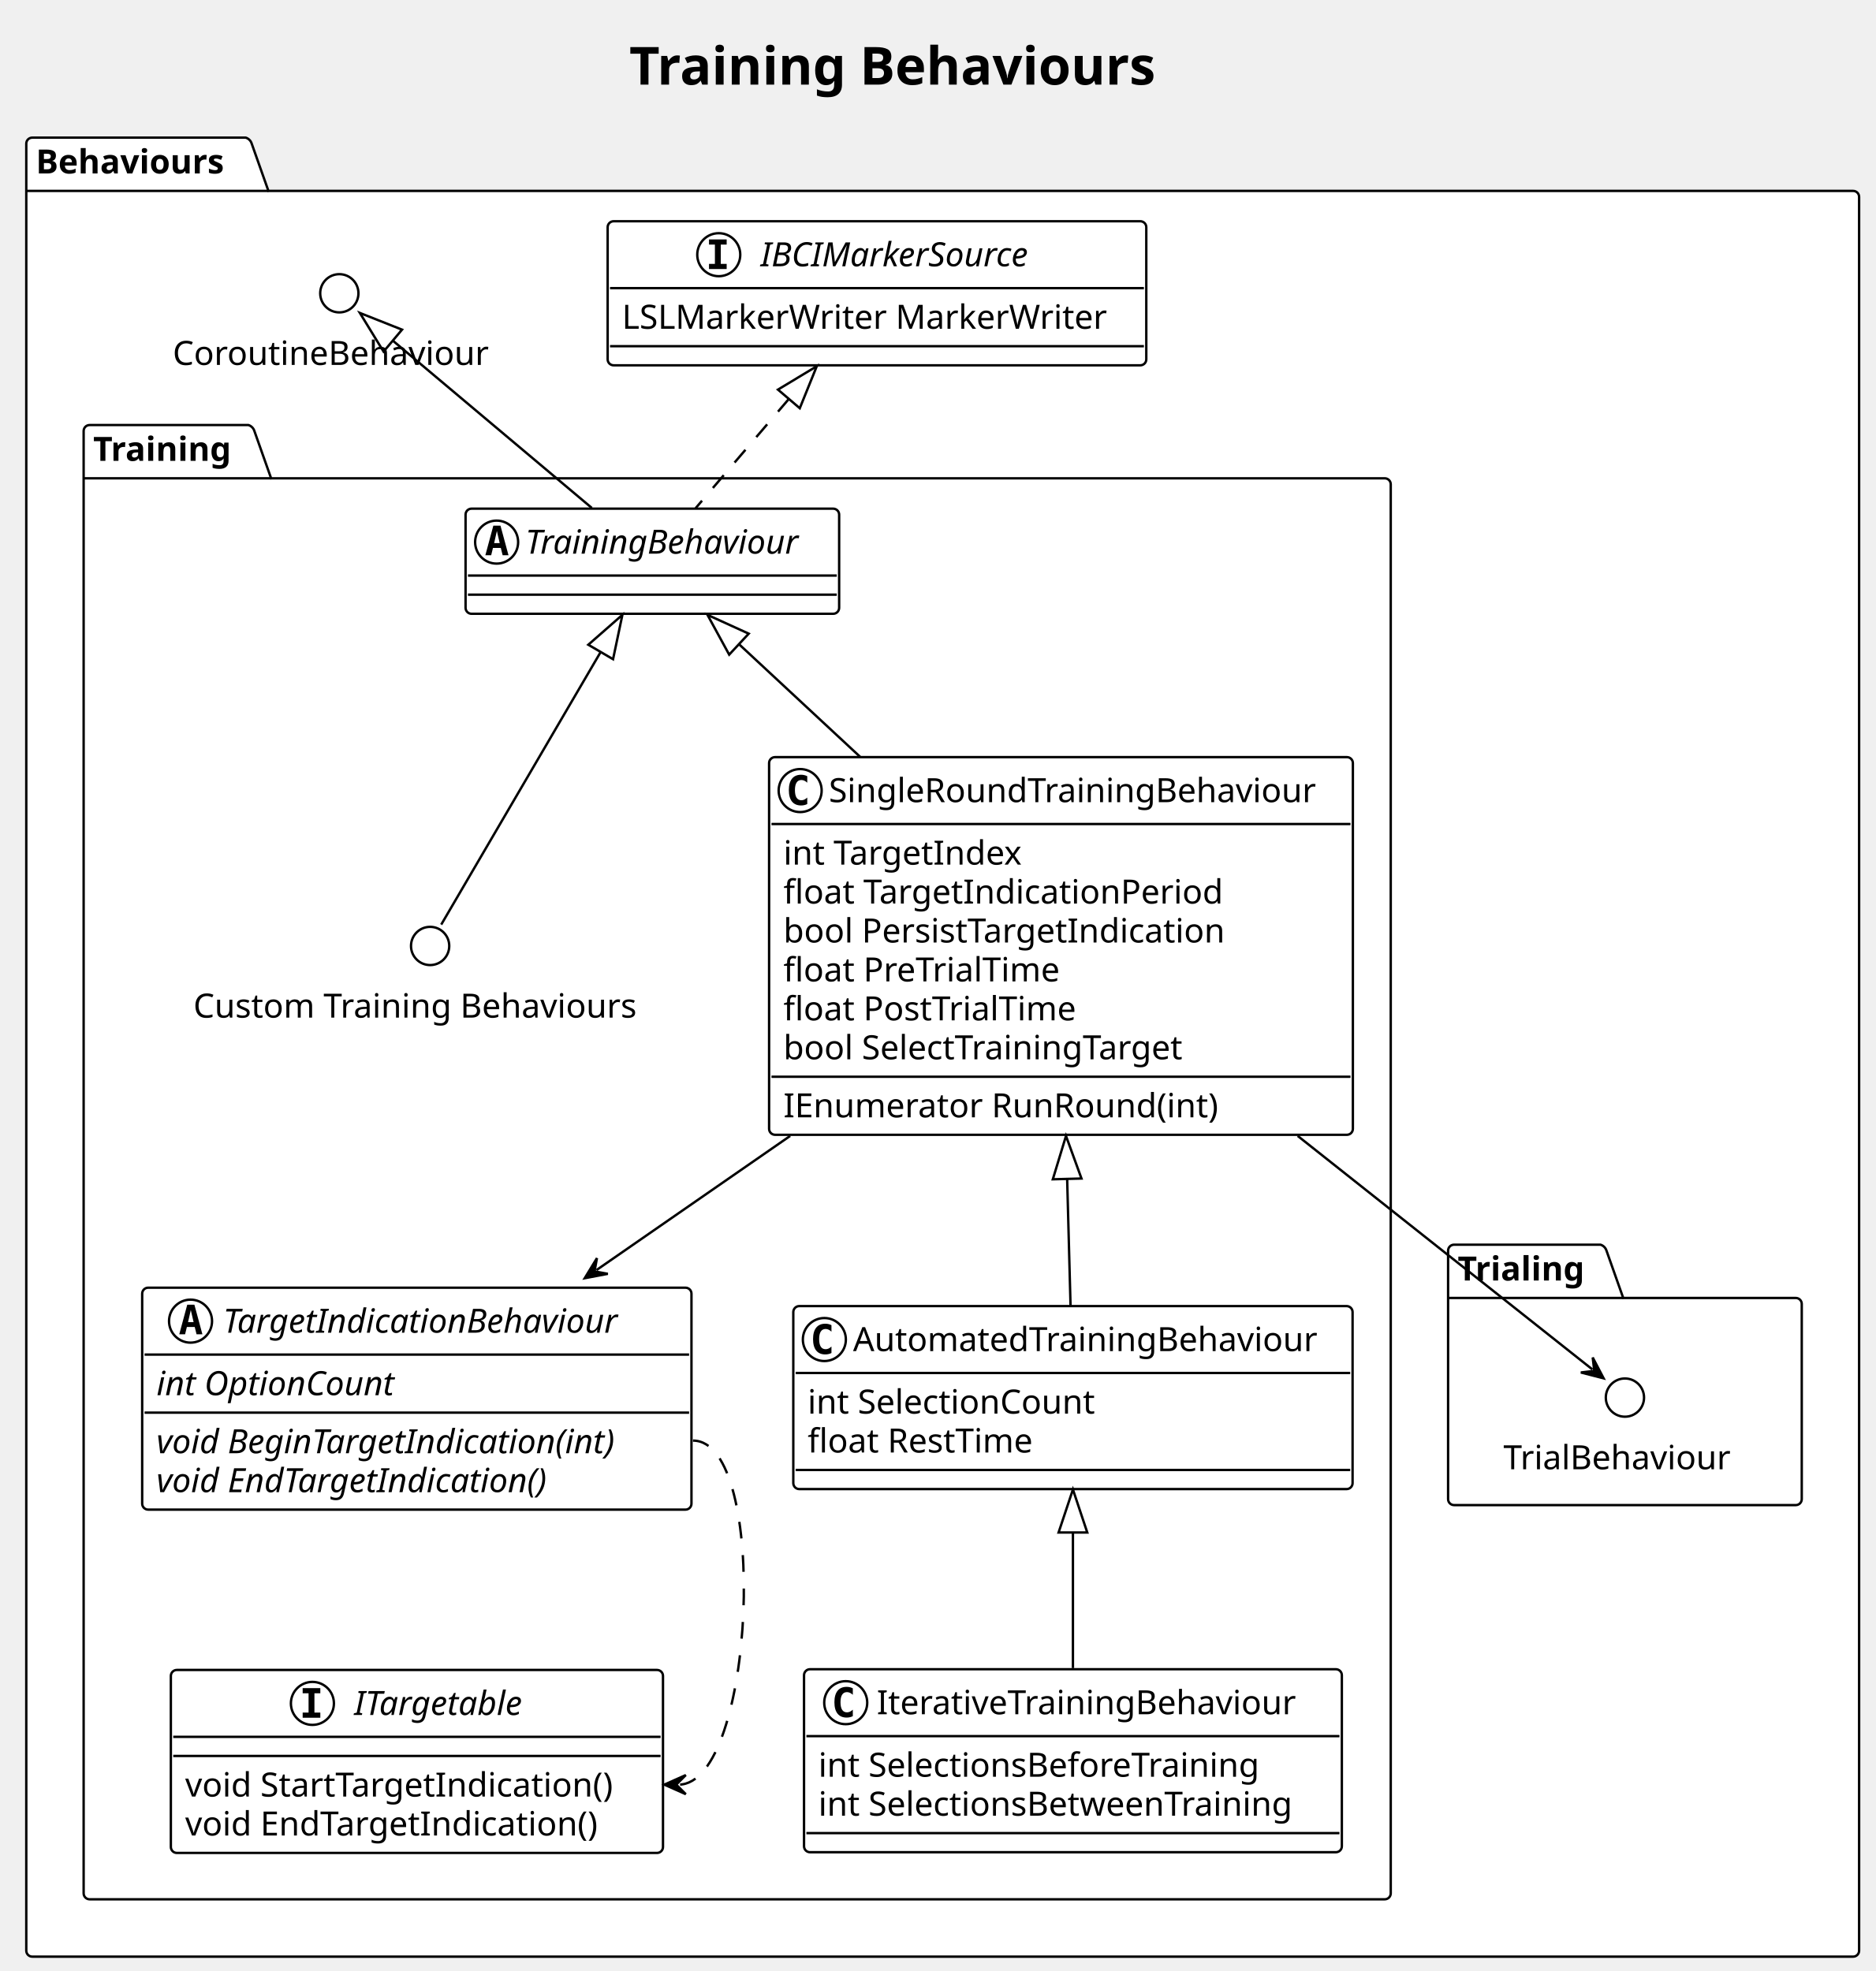
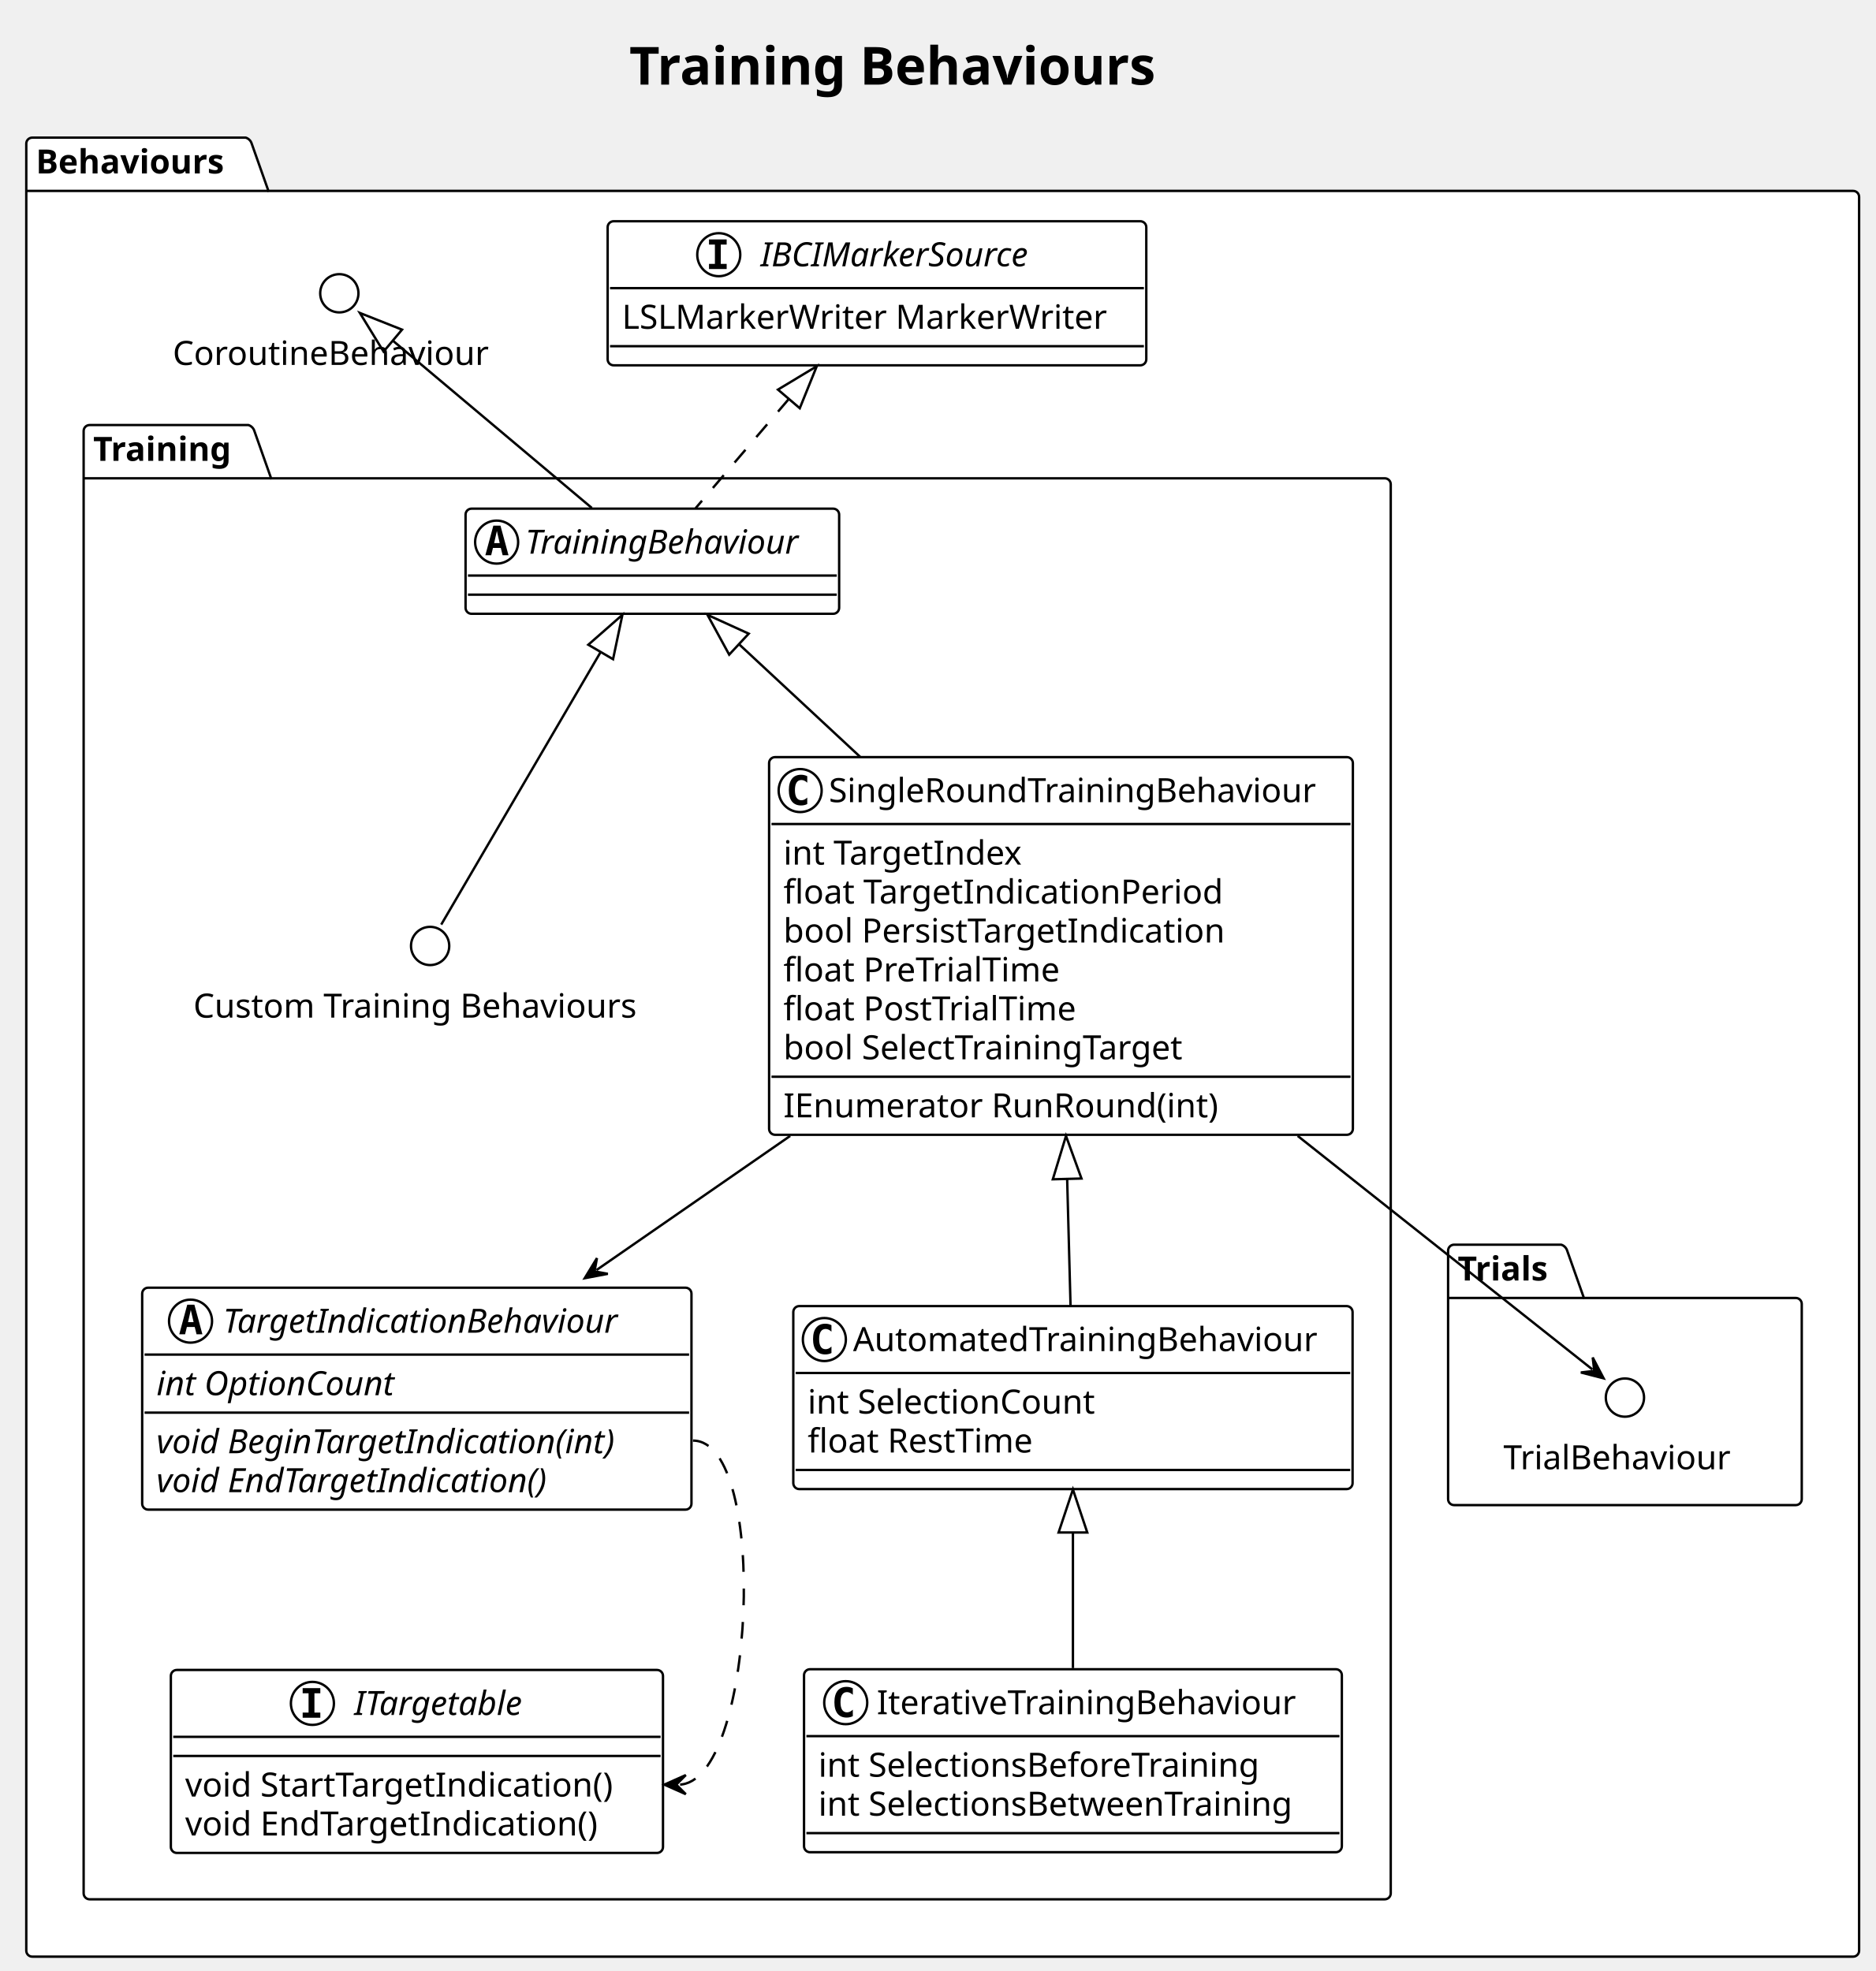
<svg xmlns="http://www.w3.org/2000/svg" contentStyleType="text/css" data-diagram-type="CLASS" height="825px" preserveAspectRatio="none" style="width:785px;height:825px;background:#FFFFFF;" version="1.1" viewBox="0 0 785 825" width="785px" zoomAndPan="magnify">
  <defs />
  <g>
    <g class="title" data-source-line="2">
      <text fill="#000000" font-family="Verdana" font-size="22" font-weight="bold" lengthAdjust="spacing" textLength="249.315" x="263.342" y="35.421">Training Behaviours</text>
    </g>
    <g class="cluster" data-qualified-name="Behaviours" data-source-line="4" id="ent0002">
      <path d="M13.5,57.609 L102.827,57.609 A3.75,3.75 0 0 1 105.327,60.109 L112.327,79.906 L775.5,79.906 A2.5,2.5 0 0 1 778,82.406 L778,816.489 A2.5,2.5 0 0 1 775.5,818.989 L13.5,818.989 A2.5,2.5 0 0 1 11,816.489 L11,60.109 A2.5,2.5 0 0 1 13.5,57.609" fill="#FFFFFF" style="stroke:#000000;stroke-width:1;" />
      <line style="stroke:#000000;stroke-width:1;" x1="11" x2="112.327" y1="79.906" y2="79.906" />
      <text fill="#000000" font-family="Verdana" font-size="14" font-weight="bold" lengthAdjust="spacing" textLength="88.327" x="15" y="72.605">Behaviours</text>
    </g>
-     <g class="cluster" data-qualified-name="Behaviours.Trialing" data-source-line="11" id="ent0005">
-       <path d="M608.5,520.989 L669.786,520.989 A3.75,3.75 0 0 1 672.286,523.489 L679.286,543.286 L751.5,543.286 A2.5,2.5 0 0 1 754,545.786 L754,627.489 A2.5,2.5 0 0 1 751.5,629.989 L608.5,629.989 A2.5,2.5 0 0 1 606,627.489 L606,523.489 A2.5,2.5 0 0 1 608.5,520.989" fill="#FFFFFF" style="stroke:#000000;stroke-width:1;" />
-       <line style="stroke:#000000;stroke-width:1;" x1="606" x2="679.286" y1="543.286" y2="543.286" />
-       <text fill="#000000" font-family="Verdana" font-size="14" font-weight="bold" lengthAdjust="spacing" textLength="60.286" x="610" y="535.985">Trialing</text>
+     <g class="cluster" data-qualified-name="Behaviours.Trials" data-source-line="11" id="ent0005">
+       <path d="M608.5,520.989 L653.332,520.989 A3.75,3.75 0 0 1 655.832,523.489 L662.832,543.286 L751.5,543.286 A2.5,2.5 0 0 1 754,545.786 L754,627.489 A2.5,2.5 0 0 1 751.5,629.989 L608.5,629.989 A2.5,2.5 0 0 1 606,627.489 L606,523.489 A2.5,2.5 0 0 1 608.5,520.989" fill="#FFFFFF" style="stroke:#000000;stroke-width:1;" />
+       <line style="stroke:#000000;stroke-width:1;" x1="606" x2="662.832" y1="543.286" y2="543.286" />
+       <text fill="#000000" font-family="Verdana" font-size="14" font-weight="bold" lengthAdjust="spacing" textLength="43.832" x="610" y="535.985">Trials</text>
    </g>
    <g class="cluster" data-qualified-name="Behaviours.Training" data-source-line="16" id="ent0007">
      <path d="M37.5,177.909 L103.954,177.909 A3.75,3.75 0 0 1 106.454,180.409 L113.454,200.206 L579.5,200.206 A2.5,2.5 0 0 1 582,202.706 L582,792.489 A2.5,2.5 0 0 1 579.5,794.989 L37.5,794.989 A2.5,2.5 0 0 1 35,792.489 L35,180.409 A2.5,2.5 0 0 1 37.5,177.909" fill="#FFFFFF" style="stroke:#000000;stroke-width:1;" />
      <line style="stroke:#000000;stroke-width:1;" x1="35" x2="113.454" y1="200.206" y2="200.206" />
      <text fill="#000000" font-family="Verdana" font-size="14" font-weight="bold" lengthAdjust="spacing" textLength="65.454" x="39" y="192.905">Training</text>
    </g>
    <g class="entity" data-qualified-name="Behaviours.CoroutineBehaviour" data-source-line="5" id="ent0003">
      <ellipse cx="142" cy="122.759" fill="#FFFFFF" rx="8" ry="8" style="stroke:#000000;stroke-width:1;" />
      <text fill="#000000" font-family="Verdana" font-size="14" lengthAdjust="spacing" textLength="139.44" x="72.28" y="152.755">CoroutineBehaviour</text>
    </g>
    <g class="entity" data-qualified-name="Behaviours.IBCIMarkerSource" data-source-line="7" id="ent0004">
      <rect fill="#FFFFFF" height="60.297" rx="2.5" ry="2.5" style="stroke:#000000;stroke-width:1;" width="225.411" x="254.29" y="92.609" />
      <ellipse cx="300.786" cy="106.609" fill="#FFFFFF" rx="9" ry="9" style="stroke:#000000;stroke-width:1;" />
      <path d="M296.707,102.375 L296.707,100.219 L304.098,100.219 L304.098,102.375 L301.629,102.375 L301.629,110.453 L304.098,110.453 L304.098,112.609 L296.707,112.609 L296.707,110.453 L299.176,110.453 L299.176,102.375 L296.707,102.375 Z " fill="#000000" />
      <text fill="#000000" font-family="Verdana" font-size="14" font-style="italic" lengthAdjust="spacing" textLength="124.92" x="318.286" y="111.456">IBCIMarkerSource</text>
      <line style="stroke:#000000;stroke-width:1;" x1="255.29" x2="478.701" y1="120.609" y2="120.609" />
      <text fill="#000000" font-family="Verdana" font-size="14" lengthAdjust="spacing" textLength="213.411" x="260.29" y="137.605">LSLMarkerWriter MarkerWriter</text>
      <line style="stroke:#000000;stroke-width:1;" x1="255.29" x2="478.701" y1="144.906" y2="144.906" />
    </g>
-     <g class="entity" data-qualified-name="Behaviours.Trialing.TrialBehaviour" data-source-line="12" id="ent0006">
+     <g class="entity" data-qualified-name="Behaviours.Trials.TrialBehaviour" data-source-line="12" id="ent0006">
      <ellipse cx="680" cy="584.989" fill="#FFFFFF" rx="8" ry="8" style="stroke:#000000;stroke-width:1;" />
      <text fill="#000000" font-family="Verdana" font-size="14" lengthAdjust="spacing" textLength="101.705" x="629.148" y="614.985">TrialBehaviour</text>
    </g>
    <g class="entity" data-qualified-name="Behaviours.Training.TrainingBehaviour" data-source-line="17" id="ent0008">
      <rect fill="#FFFFFF" height="44" rx="2.5" ry="2.5" style="stroke:#000000;stroke-width:1;" width="156.338" x="194.83" y="212.909" />
      <ellipse cx="207.83" cy="226.909" fill="#FFFFFF" rx="9" ry="9" style="stroke:#000000;stroke-width:1;" />
      <path d="M207.939,222.253 L206.783,227.331 L209.111,227.331 L207.939,222.253 Z M206.455,220.019 L209.439,220.019 L212.799,232.409 L210.346,232.409 L209.58,229.347 L206.299,229.347 L205.549,232.409 L203.111,232.409 L206.455,220.019 Z " fill="#000000" />
      <text fill="#000000" font-family="Verdana" font-size="14" font-style="italic" lengthAdjust="spacing" textLength="128.338" x="219.83" y="231.756">TrainingBehaviour</text>
      <line style="stroke:#000000;stroke-width:1;" x1="195.83" x2="350.168" y1="240.909" y2="240.909" />
      <line style="stroke:#000000;stroke-width:1;" x1="195.83" x2="350.168" y1="248.909" y2="248.909" />
    </g>
    <g class="entity" data-qualified-name="Behaviours.Training.TargetIndicationBehaviour" data-source-line="18" id="ent0011">
      <rect fill="#FFFFFF" height="92.891" rx="2.5" ry="2.5" style="stroke:#000000;stroke-width:1;" width="229.868" x="59.5" y="538.989" />
      <ellipse cx="79.737" cy="552.989" fill="#FFFFFF" rx="9" ry="9" style="stroke:#000000;stroke-width:1;" />
      <path d="M79.846,548.333 L78.69,553.411 L81.018,553.411 L79.846,548.333 Z M78.362,546.099 L81.346,546.099 L84.705,558.489 L82.252,558.489 L81.487,555.427 L78.205,555.427 L77.455,558.489 L75.018,558.489 L78.362,546.099 Z " fill="#000000" />
      <text fill="#000000" font-family="Verdana" font-size="14" font-style="italic" lengthAdjust="spacing" textLength="185.787" x="93.345" y="557.836">TargetIndicationBehaviour</text>
      <line style="stroke:#000000;stroke-width:1;" x1="60.5" x2="288.368" y1="566.989" y2="566.989" />
      <text fill="#000000" font-family="Verdana" font-size="14" font-style="italic" lengthAdjust="spacing" textLength="111.002" x="65.5" y="583.985">int OptionCount</text>
      <line style="stroke:#000000;stroke-width:1;" x1="60.5" x2="288.368" y1="591.286" y2="591.286" />
      <text fill="#000000" font-family="Verdana" font-size="14" font-style="italic" lengthAdjust="spacing" textLength="217.868" x="65.5" y="608.281">void BeginTargetIndication(int)</text>
      <text fill="#000000" font-family="Verdana" font-size="14" font-style="italic" lengthAdjust="spacing" textLength="186.355" x="65.5" y="624.578">void EndTargetIndication()</text>
    </g>
    <g class="entity" data-qualified-name="Behaviours.Training.ITargetable" data-source-line="23" id="ent0012">
      <rect fill="#FFFFFF" height="76.594" rx="2.5" ry="2.5" style="stroke:#000000;stroke-width:1;" width="205.949" x="71.5" y="698.989" />
      <ellipse cx="130.738" cy="712.989" fill="#FFFFFF" rx="9" ry="9" style="stroke:#000000;stroke-width:1;" />
      <path d="M126.66,708.755 L126.66,706.599 L134.05,706.599 L134.05,708.755 L131.582,708.755 L131.582,716.833 L134.05,716.833 L134.05,718.989 L126.66,718.989 L126.66,716.833 L129.128,716.833 L129.128,708.755 L126.66,708.755 Z " fill="#000000" />
      <text fill="#000000" font-family="Verdana" font-size="14" font-style="italic" lengthAdjust="spacing" textLength="79.974" x="148.238" y="717.836">ITargetable</text>
      <line style="stroke:#000000;stroke-width:1;" x1="72.5" x2="276.449" y1="726.989" y2="726.989" />
      <line style="stroke:#000000;stroke-width:1;" x1="72.5" x2="276.449" y1="734.989" y2="734.989" />
      <text fill="#000000" font-family="Verdana" font-size="14" lengthAdjust="spacing" textLength="193.949" x="77.5" y="751.985">void StartTargetIndication()</text>
      <text fill="#000000" font-family="Verdana" font-size="14" lengthAdjust="spacing" textLength="186.355" x="77.5" y="768.281">void EndTargetIndication()</text>
    </g>
    <g class="entity" data-qualified-name="Behaviours.Training.custom" data-source-line="29" id="ent0014">
      <ellipse cx="180" cy="395.949" fill="#FFFFFF" rx="8" ry="8" style="stroke:#000000;stroke-width:1;" />
      <text fill="#000000" font-family="Verdana" font-size="14" lengthAdjust="spacing" textLength="198.167" x="80.916" y="425.945">Custom Training Behaviours</text>
    </g>
    <g class="entity" data-qualified-name="Behaviours.Training.SingleRoundTrainingBehaviour" data-source-line="32" id="ent0016">
      <rect fill="#FFFFFF" height="158.078" rx="2.5" ry="2.5" style="stroke:#000000;stroke-width:1;" width="244.303" x="321.85" y="316.909" />
      <ellipse cx="334.85" cy="330.909" fill="#FFFFFF" rx="9" ry="9" style="stroke:#000000;stroke-width:1;" />
      <path d="M337.819,336.55 Q337.241,336.847 336.6,336.988 Q335.959,337.144 335.256,337.144 Q332.756,337.144 331.428,335.503 Q330.116,333.847 330.116,330.722 Q330.116,327.597 331.428,325.941 Q332.756,324.284 335.256,324.284 Q335.959,324.284 336.6,324.441 Q337.256,324.597 337.819,324.894 L337.819,327.613 Q337.194,327.034 336.6,326.769 Q336.006,326.488 335.381,326.488 Q334.038,326.488 333.35,327.566 Q332.663,328.628 332.663,330.722 Q332.663,332.816 333.35,333.894 Q334.038,334.956 335.381,334.956 Q336.006,334.956 336.6,334.691 Q337.194,334.409 337.819,333.831 L337.819,336.55 Z " fill="#000000" />
      <text fill="#000000" font-family="Verdana" font-size="14" lengthAdjust="spacing" textLength="216.303" x="346.85" y="335.756">SingleRoundTrainingBehaviour</text>
      <line style="stroke:#000000;stroke-width:1;" x1="322.85" x2="565.153" y1="344.909" y2="344.909" />
      <text fill="#000000" font-family="Verdana" font-size="14" lengthAdjust="spacing" textLength="107.365" x="327.85" y="361.904">int TargetIndex</text>
      <text fill="#000000" font-family="Verdana" font-size="14" lengthAdjust="spacing" textLength="194.804" x="327.85" y="378.201">float TargetIndicationPeriod</text>
      <text fill="#000000" font-family="Verdana" font-size="14" lengthAdjust="spacing" textLength="195.884" x="327.85" y="394.498">bool PersistTargetIndication</text>
      <text fill="#000000" font-family="Verdana" font-size="14" lengthAdjust="spacing" textLength="124.072" x="327.85" y="410.795">float PreTrialTime</text>
      <text fill="#000000" font-family="Verdana" font-size="14" lengthAdjust="spacing" textLength="131.052" x="327.85" y="427.092">float PostTrialTime</text>
      <text fill="#000000" font-family="Verdana" font-size="14" lengthAdjust="spacing" textLength="180.722" x="327.85" y="443.389">bool SelectTrainingTarget</text>
      <line style="stroke:#000000;stroke-width:1;" x1="322.85" x2="565.153" y1="450.691" y2="450.691" />
      <text fill="#000000" font-family="Verdana" font-size="14" lengthAdjust="spacing" textLength="193.143" x="327.85" y="467.686">IEnumerator RunRound(int)</text>
    </g>
    <g class="entity" data-qualified-name="Behaviours.Training.AutomatedTrainingBehaviour" data-source-line="44" id="ent0020">
      <rect fill="#FFFFFF" height="76.594" rx="2.5" ry="2.5" style="stroke:#000000;stroke-width:1;" width="234.049" x="331.98" y="546.689" />
      <ellipse cx="344.98" cy="560.689" fill="#FFFFFF" rx="9" ry="9" style="stroke:#000000;stroke-width:1;" />
      <path d="M347.949,566.33 Q347.371,566.627 346.73,566.768 Q346.089,566.924 345.386,566.924 Q342.886,566.924 341.558,565.283 Q340.246,563.627 340.246,560.502 Q340.246,557.377 341.558,555.721 Q342.886,554.064 345.386,554.064 Q346.089,554.064 346.73,554.221 Q347.386,554.377 347.949,554.674 L347.949,557.393 Q347.324,556.814 346.73,556.549 Q346.136,556.268 345.511,556.268 Q344.168,556.268 343.48,557.346 Q342.793,558.408 342.793,560.502 Q342.793,562.596 343.48,563.674 Q344.168,564.736 345.511,564.736 Q346.136,564.736 346.73,564.471 Q347.324,564.189 347.949,563.611 L347.949,566.33 Z " fill="#000000" />
      <text fill="#000000" font-family="Verdana" font-size="14" lengthAdjust="spacing" textLength="206.049" x="356.98" y="565.536">AutomatedTrainingBehaviour</text>
      <line style="stroke:#000000;stroke-width:1;" x1="332.98" x2="565.029" y1="574.689" y2="574.689" />
      <text fill="#000000" font-family="Verdana" font-size="14" lengthAdjust="spacing" textLength="128.796" x="337.98" y="591.684">int SelectionCount</text>
      <text fill="#000000" font-family="Verdana" font-size="14" lengthAdjust="spacing" textLength="101.719" x="337.98" y="607.981">float RestTime</text>
      <line style="stroke:#000000;stroke-width:1;" x1="332.98" x2="565.029" y1="615.283" y2="615.283" />
    </g>
    <g class="entity" data-qualified-name="Behaviours.Training.IterativeTrainingBehaviour" data-source-line="49" id="ent0022">
      <rect fill="#FFFFFF" height="76.594" rx="2.5" ry="2.5" style="stroke:#000000;stroke-width:1;" width="225.069" x="336.47" y="698.689" />
      <ellipse cx="353.92" cy="712.689" fill="#FFFFFF" rx="9" ry="9" style="stroke:#000000;stroke-width:1;" />
      <path d="M356.888,718.33 Q356.31,718.627 355.67,718.768 Q355.029,718.924 354.326,718.924 Q351.826,718.924 350.498,717.283 Q349.185,715.627 349.185,712.502 Q349.185,709.377 350.498,707.721 Q351.826,706.064 354.326,706.064 Q355.029,706.064 355.67,706.221 Q356.326,706.377 356.888,706.674 L356.888,709.393 Q356.263,708.814 355.67,708.549 Q355.076,708.268 354.451,708.268 Q353.107,708.268 352.42,709.346 Q351.732,710.408 351.732,712.502 Q351.732,714.596 352.42,715.674 Q353.107,716.736 354.451,716.736 Q355.076,716.736 355.67,716.471 Q356.263,716.189 356.888,715.611 L356.888,718.33 Z " fill="#000000" />
      <text fill="#000000" font-family="Verdana" font-size="14" lengthAdjust="spacing" textLength="187.182" x="366.908" y="717.536">IterativeTrainingBehaviour</text>
      <line style="stroke:#000000;stroke-width:1;" x1="337.47" x2="560.539" y1="726.689" y2="726.689" />
      <text fill="#000000" font-family="Verdana" font-size="14" lengthAdjust="spacing" textLength="197.894" x="342.47" y="743.684">int SelectionsBeforeTraining</text>
      <text fill="#000000" font-family="Verdana" font-size="14" lengthAdjust="spacing" textLength="213.069" x="342.47" y="759.981">int SelectionsBetweenTraining</text>
      <line style="stroke:#000000;stroke-width:1;" x1="337.47" x2="560.539" y1="767.283" y2="767.283" />
    </g>
    <g class="link" data-entity-1="ent0003" data-entity-2="ent0008" data-link-type="extension" data-source-line="17" id="lnk9">
      <path d="M164.377,142.573 C183.787,158.893 217.86,187.549 247.65,212.599" fill="none" id="CoroutineBehaviour-backto-TrainingBehaviour" style="stroke:#000000;stroke-width:1;" />
      <polygon fill="none" points="150.6,130.989,160.516,147.166,168.238,137.981,150.6,130.989" style="stroke:#000000;stroke-width:1;" />
    </g>
    <g class="link" data-entity-1="ent0004" data-entity-2="ent0008" data-link-type="extension" data-source-line="17" id="lnk10">
      <path d="M330.127,166.972 C314.137,185.712 305.51,195.819 291.11,212.699" fill="none" id="IBCIMarkerSource-backto-TrainingBehaviour" style="stroke:#000000;stroke-width:1;stroke-dasharray:7,7;" />
      <polygon fill="none" points="341.81,153.279,325.562,163.078,334.691,170.867,341.81,153.279" style="stroke:#000000;stroke-width:1;" />
    </g>
    <g class="link" data-entity-1="ent0011" data-entity-2="ent0012" data-link-type="dependency" data-source-line="27" id="lnk13">
      <path codeLine="27" d="M290,602.989 C322.11,602.989 316.11,746.989 284,746.989" fill="none" id="TargetIndicationBehaviour-to-ITargetable" style="stroke:#000000;stroke-width:1;stroke-dasharray:7,7;" />
      <polygon fill="#000000" points="278,746.989,287,750.989,283,746.989,287,742.989,278,746.989" style="stroke:#000000;stroke-width:1;" />
    </g>
    <g class="link" data-entity-1="ent0008" data-entity-2="ent0014" data-link-type="extension" data-source-line="30" id="lnk15">
      <path codeLine="30" d="M251.371,272.896 C230.441,308.676 198.44,363.409 184.64,387.009" fill="none" id="TrainingBehaviour-backto-custom" style="stroke:#000000;stroke-width:1;" />
      <polygon fill="none" points="260.46,257.359,246.192,269.867,256.55,275.926,260.46,257.359" style="stroke:#000000;stroke-width:1;" />
    </g>
    <g class="link" data-entity-1="ent0008" data-entity-2="ent0016" data-link-type="extension" data-source-line="33" id="lnk17">
      <path d="M309.238,269.621 C325.918,285.141 336.4,294.879 359.91,316.749" fill="none" id="TrainingBehaviour-backto-SingleRoundTrainingBehaviour" style="stroke:#000000;stroke-width:1;" />
      <polygon fill="none" points="296.06,257.359,305.151,274.014,313.325,265.228,296.06,257.359" style="stroke:#000000;stroke-width:1;" />
    </g>
    <g class="link" data-entity-1="ent0016" data-entity-2="ent0011" data-link-type="dependency" data-source-line="41" id="lnk18">
      <path codeLine="41" d="M330.67,475.459 C301.52,495.649 275.912,513.393 249.622,531.603" fill="none" id="SingleRoundTrainingBehaviour-to-TargetIndicationBehaviour" style="stroke:#000000;stroke-width:1;" />
      <polygon fill="#000000" points="244.69,535.019,254.366,533.183,248.8,532.172,249.811,526.606,244.69,535.019" style="stroke:#000000;stroke-width:1;" />
    </g>
    <g class="link" data-entity-1="ent0016" data-entity-2="ent0006" data-link-type="dependency" data-source-line="42" id="lnk19">
      <path codeLine="42" d="M543.06,475.459 C594.02,515.849 645.118,556.342 666.388,573.202" fill="none" id="SingleRoundTrainingBehaviour-to-TrialBehaviour" style="stroke:#000000;stroke-width:1;" />
      <polygon fill="#000000" points="671.09,576.929,666.522,568.204,667.172,573.823,661.552,574.473,671.09,576.929" style="stroke:#000000;stroke-width:1;" />
    </g>
    <g class="link" data-entity-1="ent0016" data-entity-2="ent0020" data-link-type="extension" data-source-line="45" id="lnk21">
      <path d="M446.583,493.453 C447.243,518.043 447.45,526.069 448,546.459" fill="none" id="SingleRoundTrainingBehaviour-backto-AutomatedTrainingBehaviour" style="stroke:#000000;stroke-width:1;" />
      <polygon fill="none" points="446.1,475.459,440.585,493.614,452.581,493.292,446.1,475.459" style="stroke:#000000;stroke-width:1;" />
    </g>
    <g class="link" data-entity-1="ent0020" data-entity-2="ent0022" data-link-type="extension" data-source-line="50" id="lnk23">
      <path d="M449,641.449 C449,664.279 449,675.349 449,698.219" fill="none" id="AutomatedTrainingBehaviour-backto-IterativeTrainingBehaviour" style="stroke:#000000;stroke-width:1;" />
      <polygon fill="none" points="449,623.449,443,641.449,455,641.449,449,623.449" style="stroke:#000000;stroke-width:1;" />
    </g>
  </g>
</svg>
